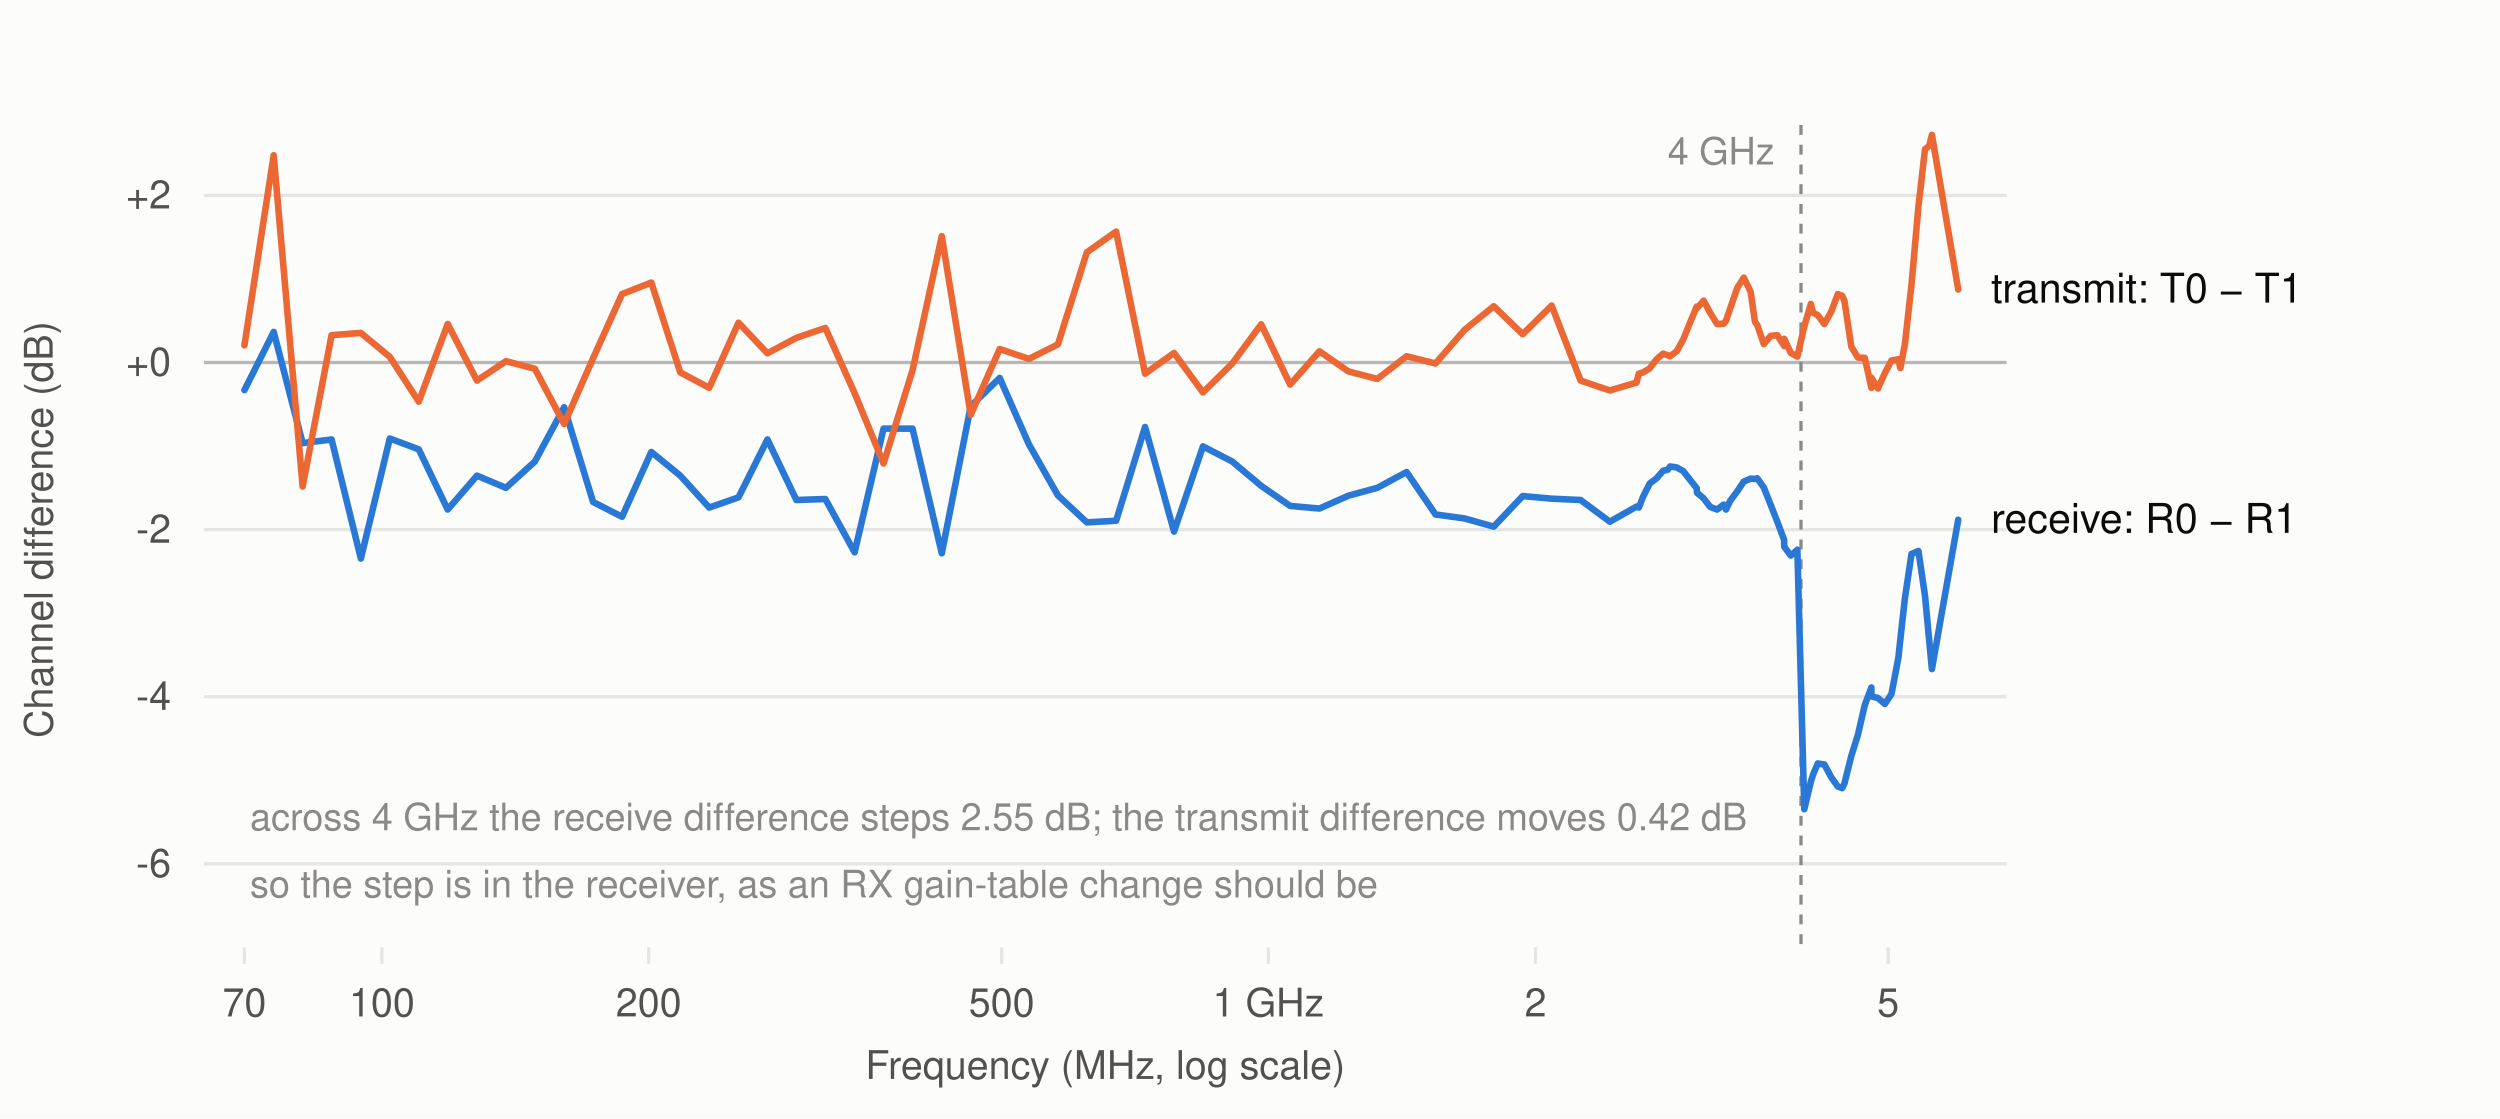
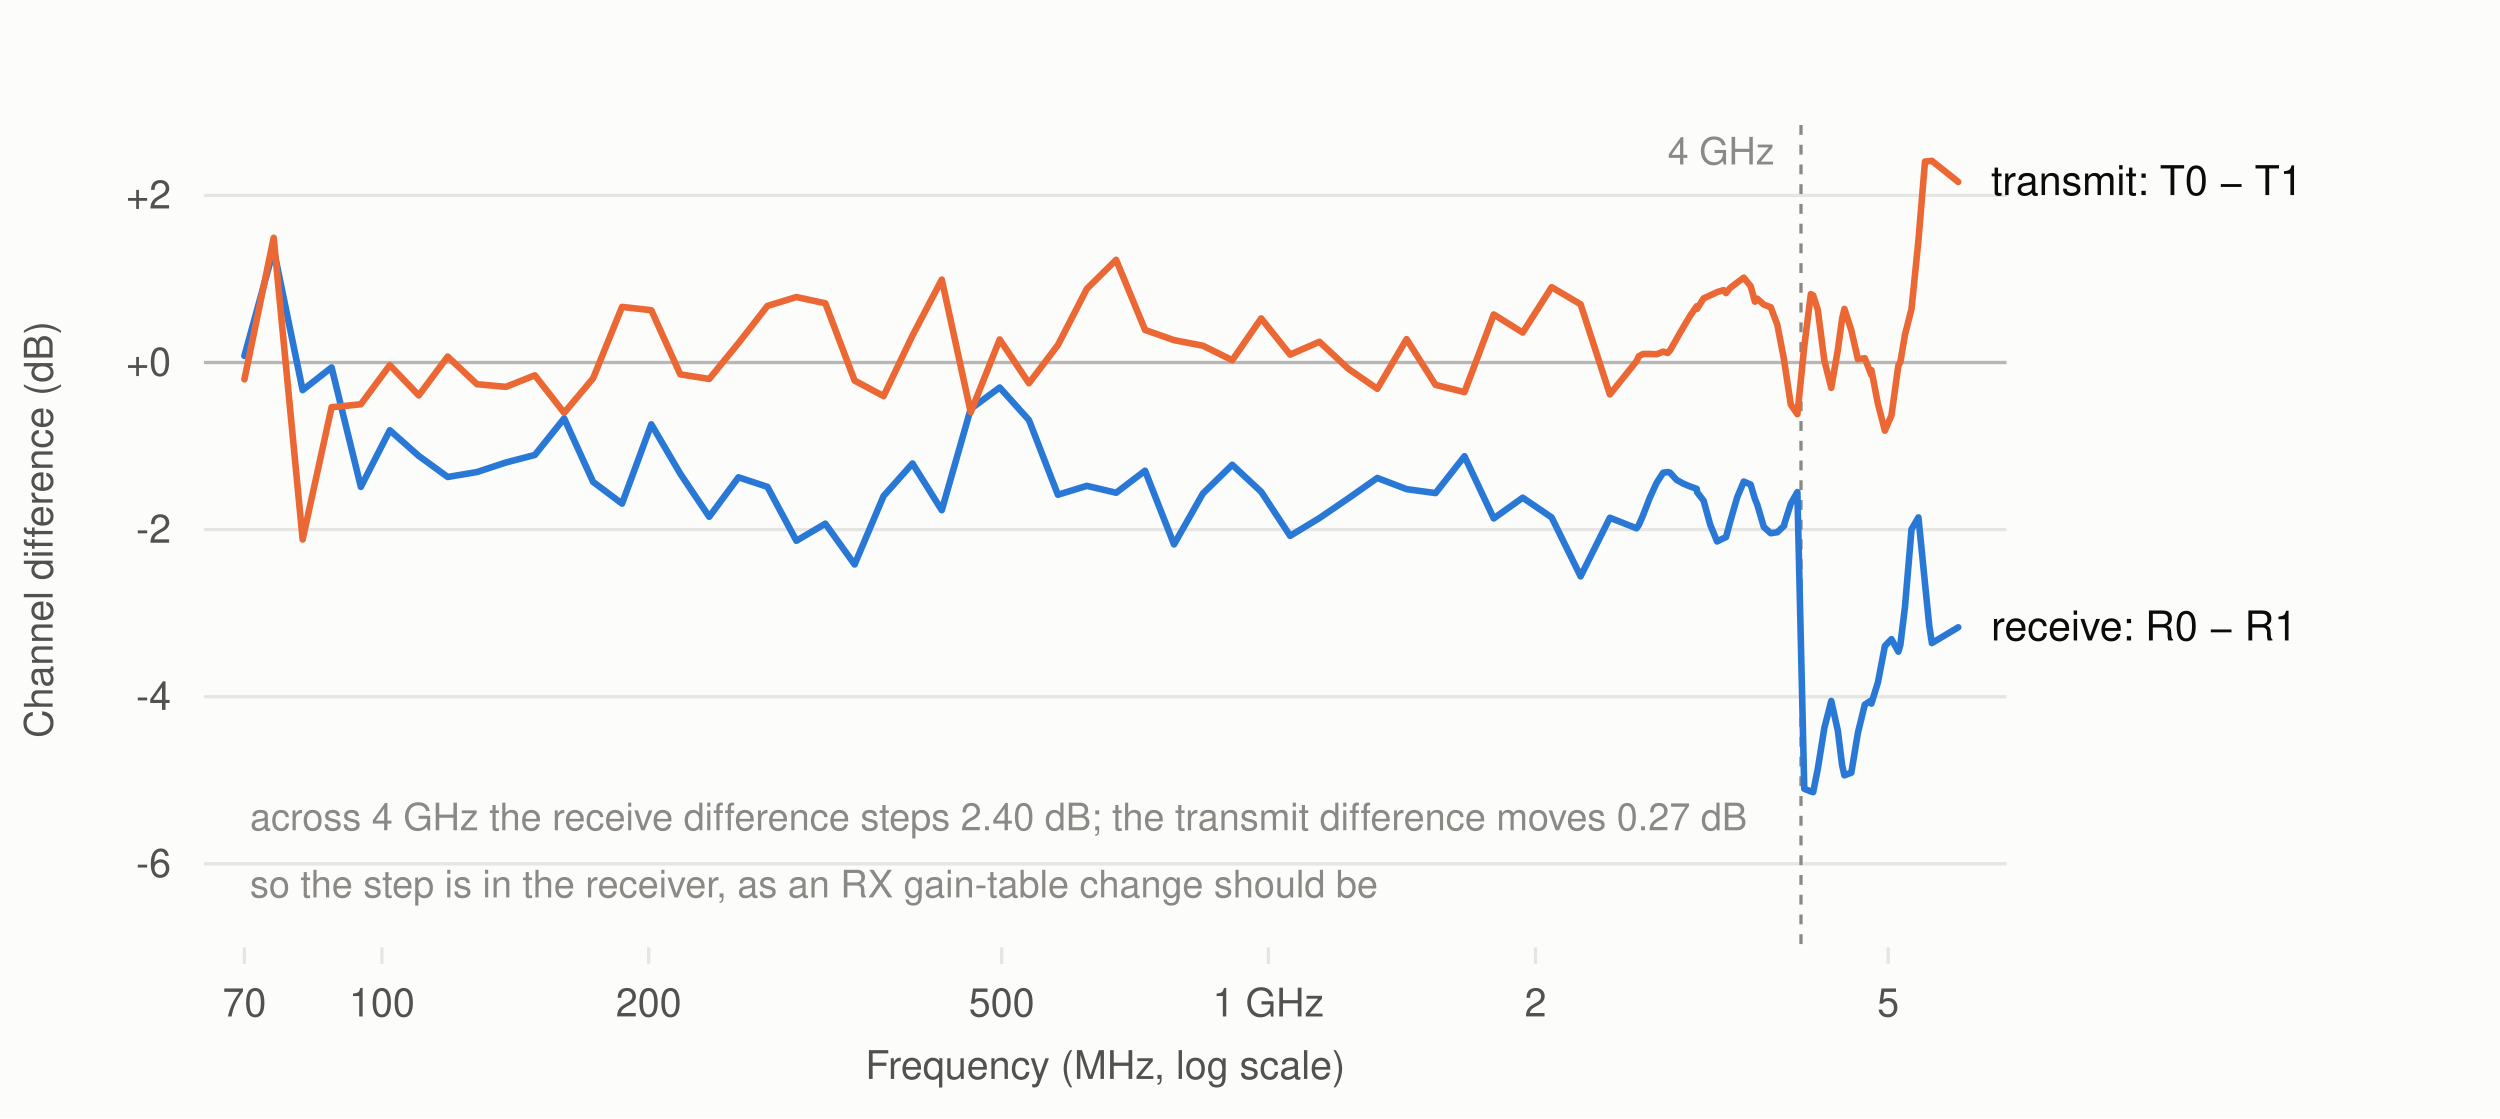
<svg xmlns="http://www.w3.org/2000/svg" width="760" height="340" viewBox="0 0 760 340" font-family="-apple-system,BlinkMacSystemFont,Segoe UI,Helvetica,Arial,sans-serif" role="img" aria-label="Difference between the two channels, split into receive and transmit contributions. The receive difference steps by 2.55 dB at 4 GHz while the transmit difference stays flat.">
  <rect width="760" height="340" fill="#fcfcfb" />
  <line x1="62" y1="262.6" x2="610" y2="262.6" stroke="#e6e5e1" stroke-width="1" />
  <text x="52" y="266.6" text-anchor="end" font-size="12" fill="#52514e">-6</text>
  <line x1="62" y1="211.8" x2="610" y2="211.8" stroke="#e6e5e1" stroke-width="1" />
  <text x="52" y="215.8" text-anchor="end" font-size="12" fill="#52514e">-4</text>
  <line x1="62" y1="161.0" x2="610" y2="161.0" stroke="#e6e5e1" stroke-width="1" />
  <text x="52" y="165.0" text-anchor="end" font-size="12" fill="#52514e">-2</text>
  <line x1="62" y1="110.2" x2="610" y2="110.2" stroke="#e6e5e1" stroke-width="1" />
  <text x="52" y="114.2" text-anchor="end" font-size="12" fill="#52514e">+0</text>
  <line x1="62" y1="59.4" x2="610" y2="59.4" stroke="#e6e5e1" stroke-width="1" />
  <text x="52" y="63.4" text-anchor="end" font-size="12" fill="#52514e">+2</text>
  <line x1="62" y1="110.2" x2="610" y2="110.2" stroke="#8a8985" stroke-width="1" opacity="0.5" />
  <line x1="74.3" y1="288" x2="74.3" y2="293" stroke="#e6e5e1" stroke-width="1" />
  <text x="74.3" y="309" text-anchor="middle" font-size="12" fill="#52514e">70</text>
  <line x1="116.1" y1="288" x2="116.1" y2="293" stroke="#e6e5e1" stroke-width="1" />
  <text x="116.1" y="309" text-anchor="middle" font-size="12" fill="#52514e">100</text>
  <line x1="197.2" y1="288" x2="197.2" y2="293" stroke="#e6e5e1" stroke-width="1" />
  <text x="197.2" y="309" text-anchor="middle" font-size="12" fill="#52514e">200</text>
  <line x1="304.5" y1="288" x2="304.5" y2="293" stroke="#e6e5e1" stroke-width="1" />
  <text x="304.5" y="309" text-anchor="middle" font-size="12" fill="#52514e">500</text>
  <line x1="385.6" y1="288" x2="385.6" y2="293" stroke="#e6e5e1" stroke-width="1" />
  <text x="385.6" y="309" text-anchor="middle" font-size="12" fill="#52514e">1 GHz</text>
  <line x1="466.8" y1="288" x2="466.8" y2="293" stroke="#e6e5e1" stroke-width="1" />
  <text x="466.8" y="309" text-anchor="middle" font-size="12" fill="#52514e">2</text>
  <line x1="574.0" y1="288" x2="574.0" y2="293" stroke="#e6e5e1" stroke-width="1" />
  <text x="574.0" y="309" text-anchor="middle" font-size="12" fill="#52514e">5</text>
  <text x="336" y="328" text-anchor="middle" font-size="12" fill="#52514e">Frequency (MHz, log scale)</text>
  <text x="16" y="161" text-anchor="middle" font-size="12" fill="#52514e" transform="rotate(-90 16 161)">Channel difference (dB)</text>
  <line x1="547.5" y1="38" x2="547.5" y2="288" stroke="#8a8985" stroke-width="1" stroke-dasharray="3 3" />
-   <polyline points="74.3,118.6 83.2,100.9 92.0,134.7 100.8,133.6 109.7,169.8 118.5,133.3 127.3,136.6 136.1,154.9 145.0,144.6 153.8,148.3 162.6,140.3 171.5,123.8 180.3,152.6 189.1,157.1 198.0,137.4 206.8,144.6 215.6,154.3 224.5,151.2 233.3,133.6 242.1,152.0 250.9,151.7 259.8,167.9 268.6,130.3 277.4,130.3 286.3,168.2 295.1,123.5 303.9,114.9 312.8,135.1 321.6,150.6 330.4,158.8 339.3,158.3 348.1,129.8 356.9,161.6 365.7,135.7 374.6,140.3 383.4,147.7 392.2,153.8 401.1,154.6 409.9,150.7 418.7,148.3 427.6,143.5 436.4,156.4 445.2,157.6 454.1,160.1 462.9,150.8 471.7,151.6 480.5,152.0 489.4,158.6 497.5,154.0 498.2,154.3 499.5,151.0 501.5,147.0 503.6,145.4 505.6,143.1 507.0,142.8 507.7,141.8 509.7,142.1 511.7,143.2 513.8,145.9 515.8,148.4 515.9,149.8 517.9,151.5 519.9,154.1 522.0,154.9 524.0,153.4 524.7,154.9 526.0,152.2 528.1,149.4 530.1,146.4 532.2,145.5 533.5,145.6 534.2,145.4 536.2,148.2 538.3,153.5 540.3,158.6 542.4,164.2 542.4,166.2 544.4,168.9 546.4,167.1 548.5,246.0 550.5,237.6 551.2,235.4 552.6,232.1 554.6,232.4 556.7,236.3 558.7,239.1 560.0,239.6 560.7,238.2 562.8,229.8 564.8,223.4 566.9,214.3 568.9,209.0 568.9,211.7 570.9,212.2 573.0,214.0 575.0,211.0 577.1,200.0 577.7,194.4 579.1,181.8 581.1,168.4 583.2,167.5 585.2,181.1 586.5,195.0 587.3,203.4 595.3,158.0" fill="none" stroke="#2a78d6" stroke-width="2" stroke-linejoin="round" stroke-linecap="round" />
-   <text x="605.3" y="162.0" font-size="12.5" fill="#0b0b0b">receive:  R0 − R1</text>
-   <polyline points="74.3,105.0 83.2,47.2 92.0,147.9 100.8,101.9 109.7,101.2 118.5,108.5 127.3,122.1 136.1,98.5 145.0,115.7 153.8,109.8 162.6,112.1 171.5,128.9 180.3,108.9 189.1,89.4 198.0,85.9 206.8,113.2 215.6,117.9 224.5,98.1 233.3,107.4 242.1,102.7 250.9,99.7 259.8,119.5 268.6,140.9 277.4,112.6 286.3,71.8 295.1,126.1 303.9,106.1 312.8,109.1 321.6,104.7 330.4,76.7 339.3,70.4 348.1,113.6 356.9,107.3 365.7,119.3 374.6,110.5 383.4,98.6 392.2,116.9 401.1,106.8 409.9,112.9 418.7,115.2 427.6,108.3 436.4,110.5 445.2,100.3 454.1,93.1 462.9,101.6 471.7,92.9 480.5,115.7 489.4,118.7 497.5,116.3 498.2,113.6 499.5,113.2 501.5,112.0 503.6,109.2 505.6,107.5 507.0,108.0 507.7,108.3 509.7,106.8 511.7,103.2 513.8,98.0 515.8,93.2 515.9,93.7 517.9,91.4 519.9,95.1 522.0,98.5 524.0,98.4 524.7,97.5 526.0,93.7 528.1,87.6 530.1,84.4 532.2,88.7 533.5,97.8 534.2,98.8 536.2,104.6 538.3,102.1 540.3,101.9 542.4,105.2 542.4,103.0 544.4,107.3 546.4,108.4 548.5,99.2 550.5,92.4 551.2,95.1 552.6,95.8 554.6,98.5 556.7,94.7 558.7,89.4 560.0,89.9 560.7,91.4 562.8,105.4 564.8,108.7 566.9,108.8 568.9,117.9 568.9,114.8 570.9,118.1 573.0,113.4 575.0,109.6 577.1,109.2 577.7,111.9 579.1,104.5 581.1,86.5 583.2,62.8 585.2,45.4 586.5,44.3 587.3,41.0 595.3,88.0" fill="none" stroke="#eb6834" stroke-width="2" stroke-linejoin="round" stroke-linecap="round" />
-   <text x="605.3" y="92.0" font-size="12.5" fill="#0b0b0b">transmit: T0 − T1</text>
+   <polyline points="74.3,108.2 83.2,75.8 92.0,118.6 100.8,111.7 109.7,148.0 118.5,130.8 127.3,138.6 136.1,145.0 145.0,143.5 153.8,140.6 162.6,138.3 171.5,127.2 180.3,146.5 189.1,153.1 198.0,129.0 206.8,144.0 215.6,157.1 224.5,145.1 233.3,148.0 242.1,164.4 250.9,159.2 259.8,171.6 268.6,150.8 277.4,140.9 286.3,155.1 295.1,124.3 303.9,117.8 312.8,127.7 321.6,150.4 330.4,147.7 339.3,149.8 348.1,143.1 356.9,165.5 365.7,150.0 374.6,141.3 383.4,149.5 392.2,162.9 401.1,157.5 409.9,151.5 418.7,145.3 427.6,148.7 436.4,149.9 445.2,138.7 454.1,157.6 462.9,151.3 471.7,157.3 480.5,175.2 489.4,157.4 497.5,160.6 498.2,159.6 499.5,156.6 501.5,151.4 503.6,146.8 505.6,143.7 507.0,143.5 507.7,143.7 509.7,145.9 511.7,147.0 513.8,147.9 515.8,148.6 515.9,149.6 517.9,152.2 519.9,159.5 522.0,164.6 524.0,163.6 524.7,163.3 526.0,158.5 528.1,151.2 530.1,146.4 532.2,147.3 533.5,151.7 534.2,153.4 536.2,160.2 538.3,162.1 540.3,161.8 542.4,159.8 542.4,159.4 544.4,153.1 546.4,149.6 548.5,239.8 550.5,240.6 551.2,240.8 552.6,233.8 554.6,221.3 556.7,213.1 558.7,222.1 560.0,232.6 560.7,235.7 562.8,234.9 564.8,222.8 566.9,214.2 568.9,212.9 568.9,213.9 570.9,207.4 573.0,196.4 575.0,194.3 577.1,198.1 577.7,196.1 579.1,184.6 581.1,160.9 583.2,157.3 585.2,177.4 586.5,190.3 587.3,195.5 595.3,190.7" fill="none" stroke="#2a78d6" stroke-width="2" stroke-linejoin="round" stroke-linecap="round" />
+   <text x="605.3" y="194.7" font-size="12.5" fill="#0b0b0b">receive:  R0 − R1</text>
+   <polyline points="74.3,115.3 83.2,72.3 92.0,164.0 100.8,123.8 109.7,122.9 118.5,111.0 127.3,120.2 136.1,108.4 145.0,116.8 153.8,117.6 162.6,114.1 171.5,125.5 180.3,115.0 189.1,93.3 198.0,94.3 206.8,113.8 215.6,115.2 224.5,104.3 233.3,93.0 242.1,90.3 250.9,92.2 259.8,115.7 268.6,120.4 277.4,102.0 286.3,85.0 295.1,125.3 303.9,103.2 312.8,116.5 321.6,104.9 330.4,87.8 339.3,79.0 348.1,100.3 356.9,103.4 365.7,105.1 374.6,109.5 383.4,96.8 392.2,107.8 401.1,103.9 409.9,112.1 418.7,118.2 427.6,103.1 436.4,117.0 445.2,119.2 454.1,95.6 462.9,101.1 471.7,87.3 480.5,92.5 489.4,119.9 497.5,109.8 498.2,108.3 499.5,107.6 501.5,107.6 503.6,107.7 505.6,106.9 507.0,107.3 507.7,106.5 509.7,103.0 511.7,99.5 513.8,96.0 515.8,93.1 515.9,93.9 517.9,90.7 519.9,89.8 522.0,88.8 524.0,88.2 524.7,89.1 526.0,87.5 528.1,85.9 530.1,84.4 532.2,87.0 533.5,91.7 534.2,90.8 536.2,92.6 538.3,93.4 540.3,98.7 542.4,109.6 542.4,109.8 544.4,123.0 546.4,125.9 548.5,105.3 550.5,89.4 551.2,89.8 552.6,94.1 554.6,109.6 556.7,117.9 558.7,106.4 560.0,96.9 560.7,93.9 562.8,100.4 564.8,109.2 566.9,108.9 568.9,114.0 568.9,112.5 570.9,122.8 573.0,130.9 575.0,126.3 577.1,111.1 577.7,110.1 579.1,101.8 581.1,93.9 583.2,73.1 585.2,49.1 586.5,49.0 587.3,48.9 595.3,55.3" fill="none" stroke="#eb6834" stroke-width="2" stroke-linejoin="round" stroke-linecap="round" />
+   <text x="605.3" y="59.3" font-size="12.5" fill="#0b0b0b">transmit: T0 − T1</text>
  <text x="539.5" y="50" text-anchor="end" font-size="11.5" fill="#8a8985">4 GHz</text>
-   <text x="76" y="252.4" font-size="11.5" fill="#8a8985">across 4 GHz the receive difference steps 2.55 dB; the transmit difference moves 0.42 dB</text>
+   <text x="76" y="252.4" font-size="11.5" fill="#8a8985">across 4 GHz the receive difference steps 2.40 dB; the transmit difference moves 0.27 dB</text>
  <text x="76" y="272.8" font-size="11.5" fill="#8a8985">so the step is in the receiver, as an RX gain-table change should be</text>
</svg>
